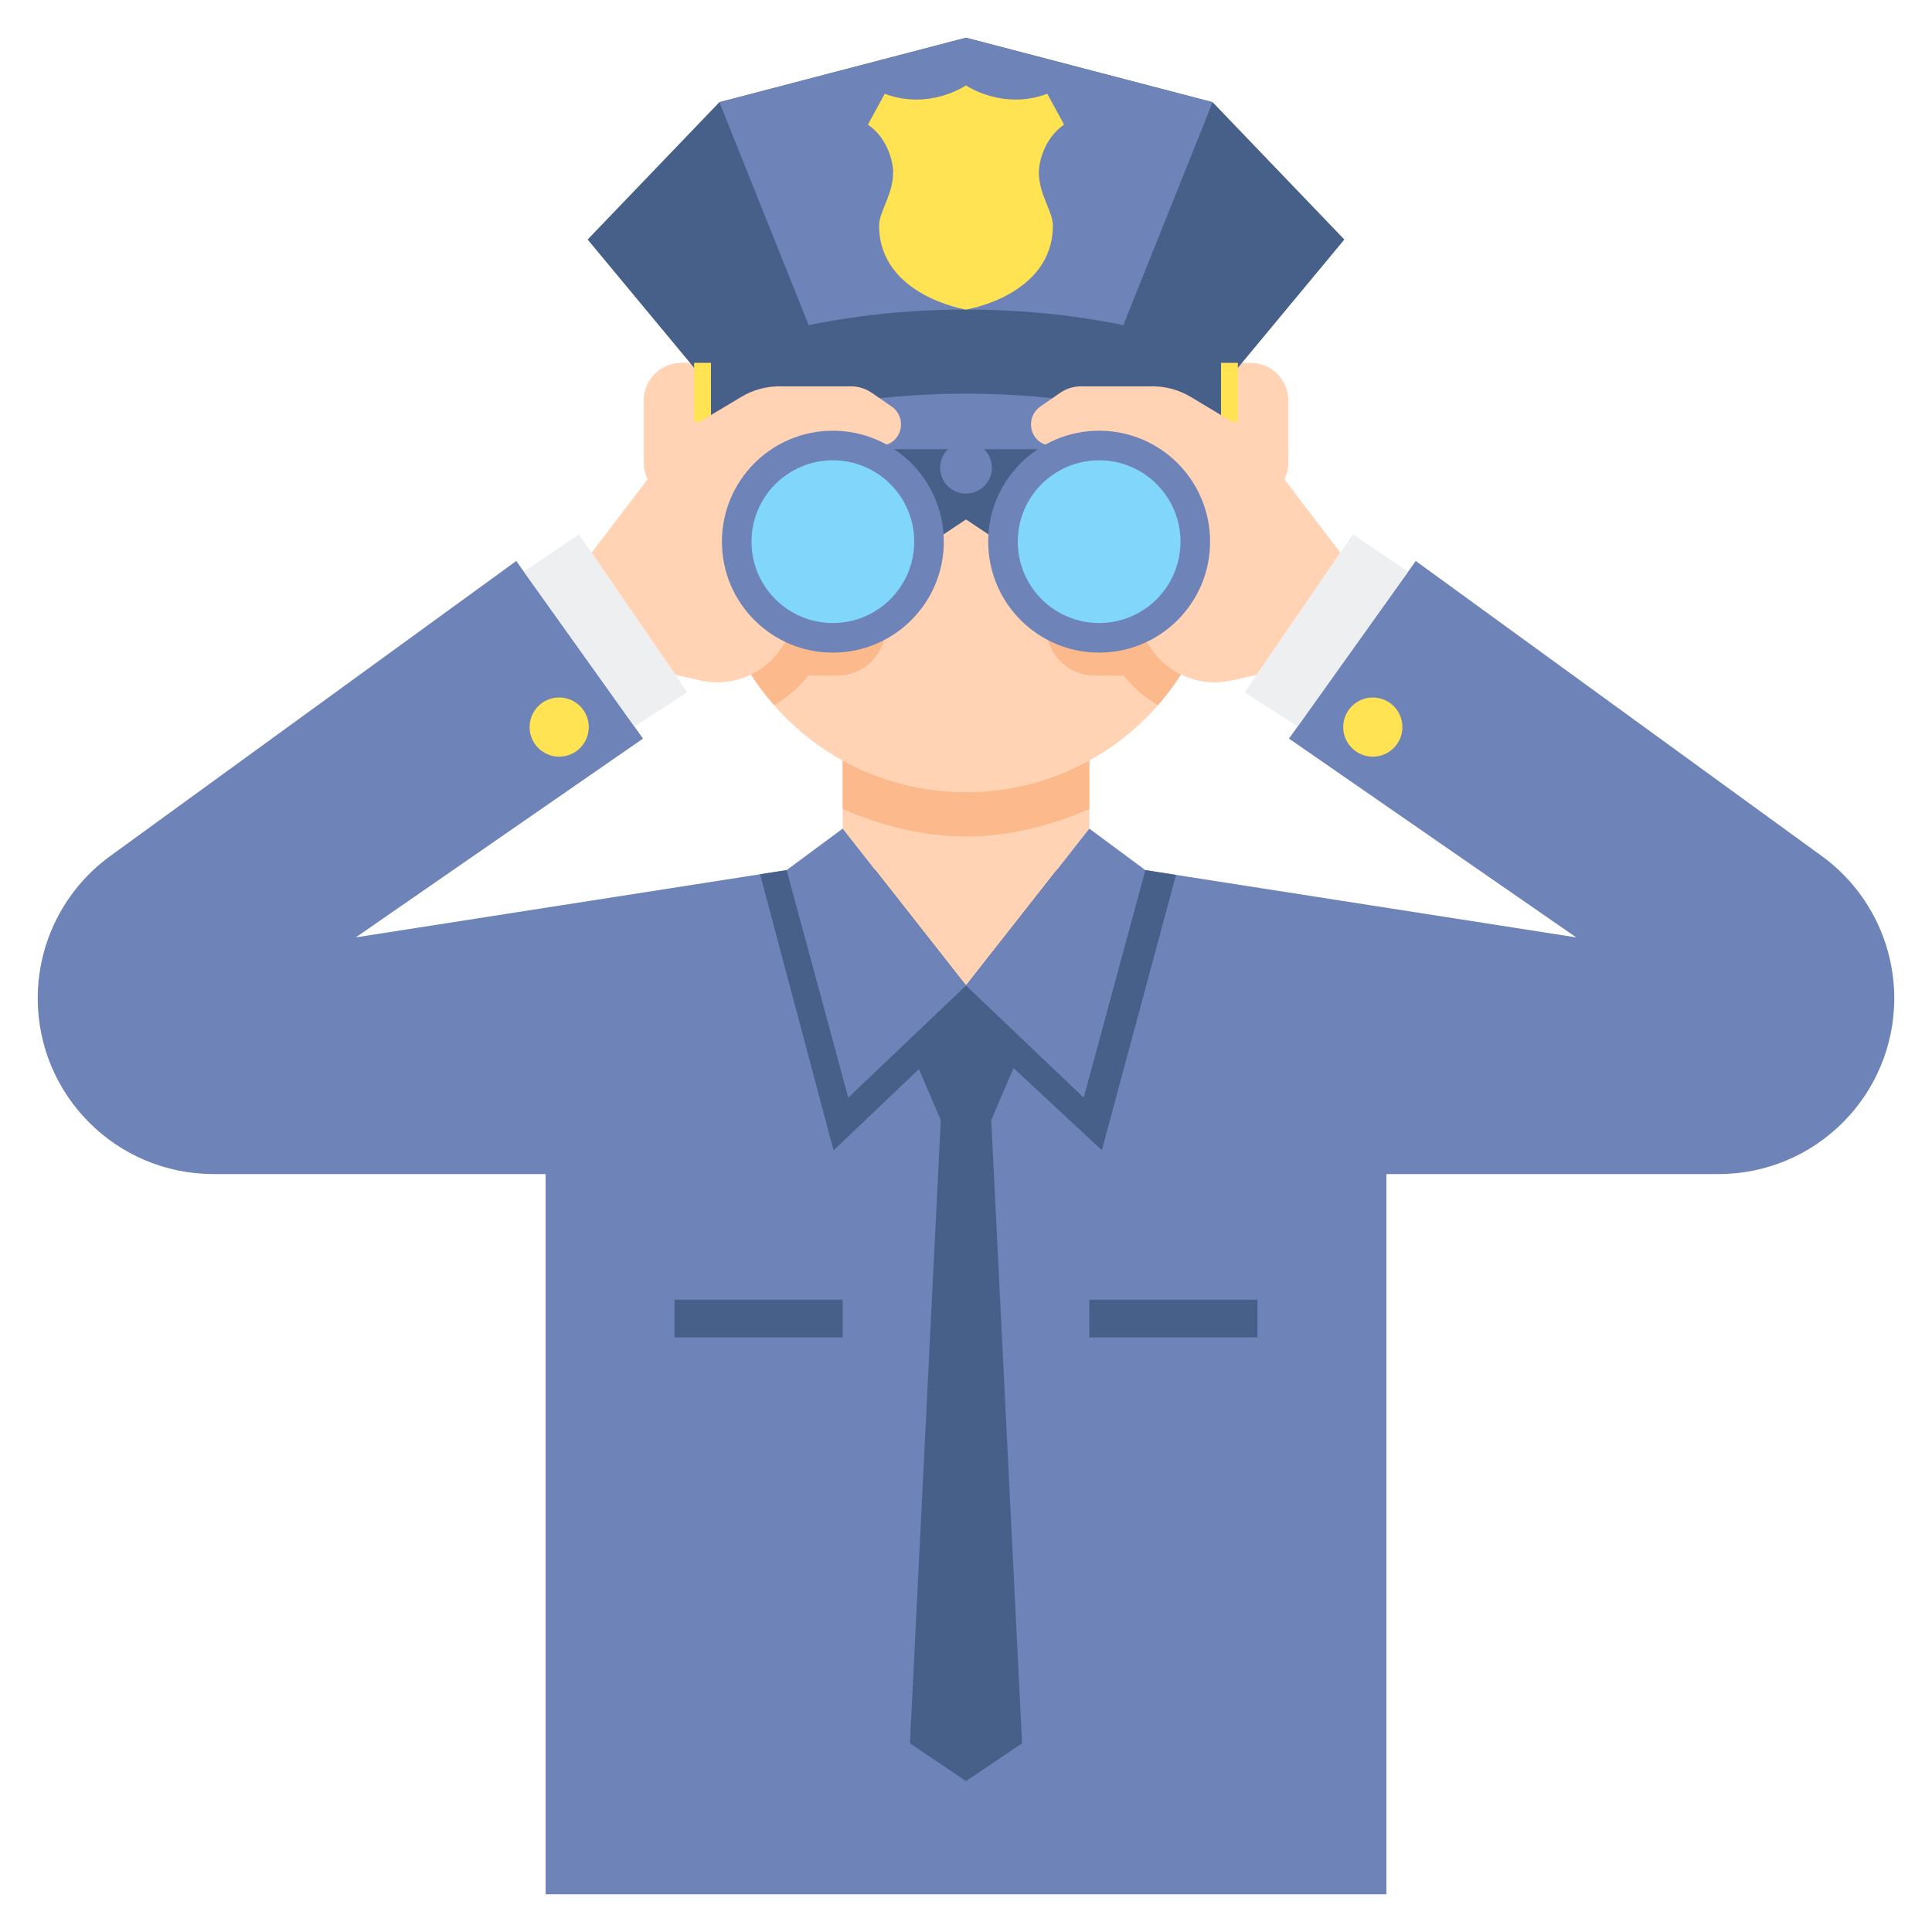
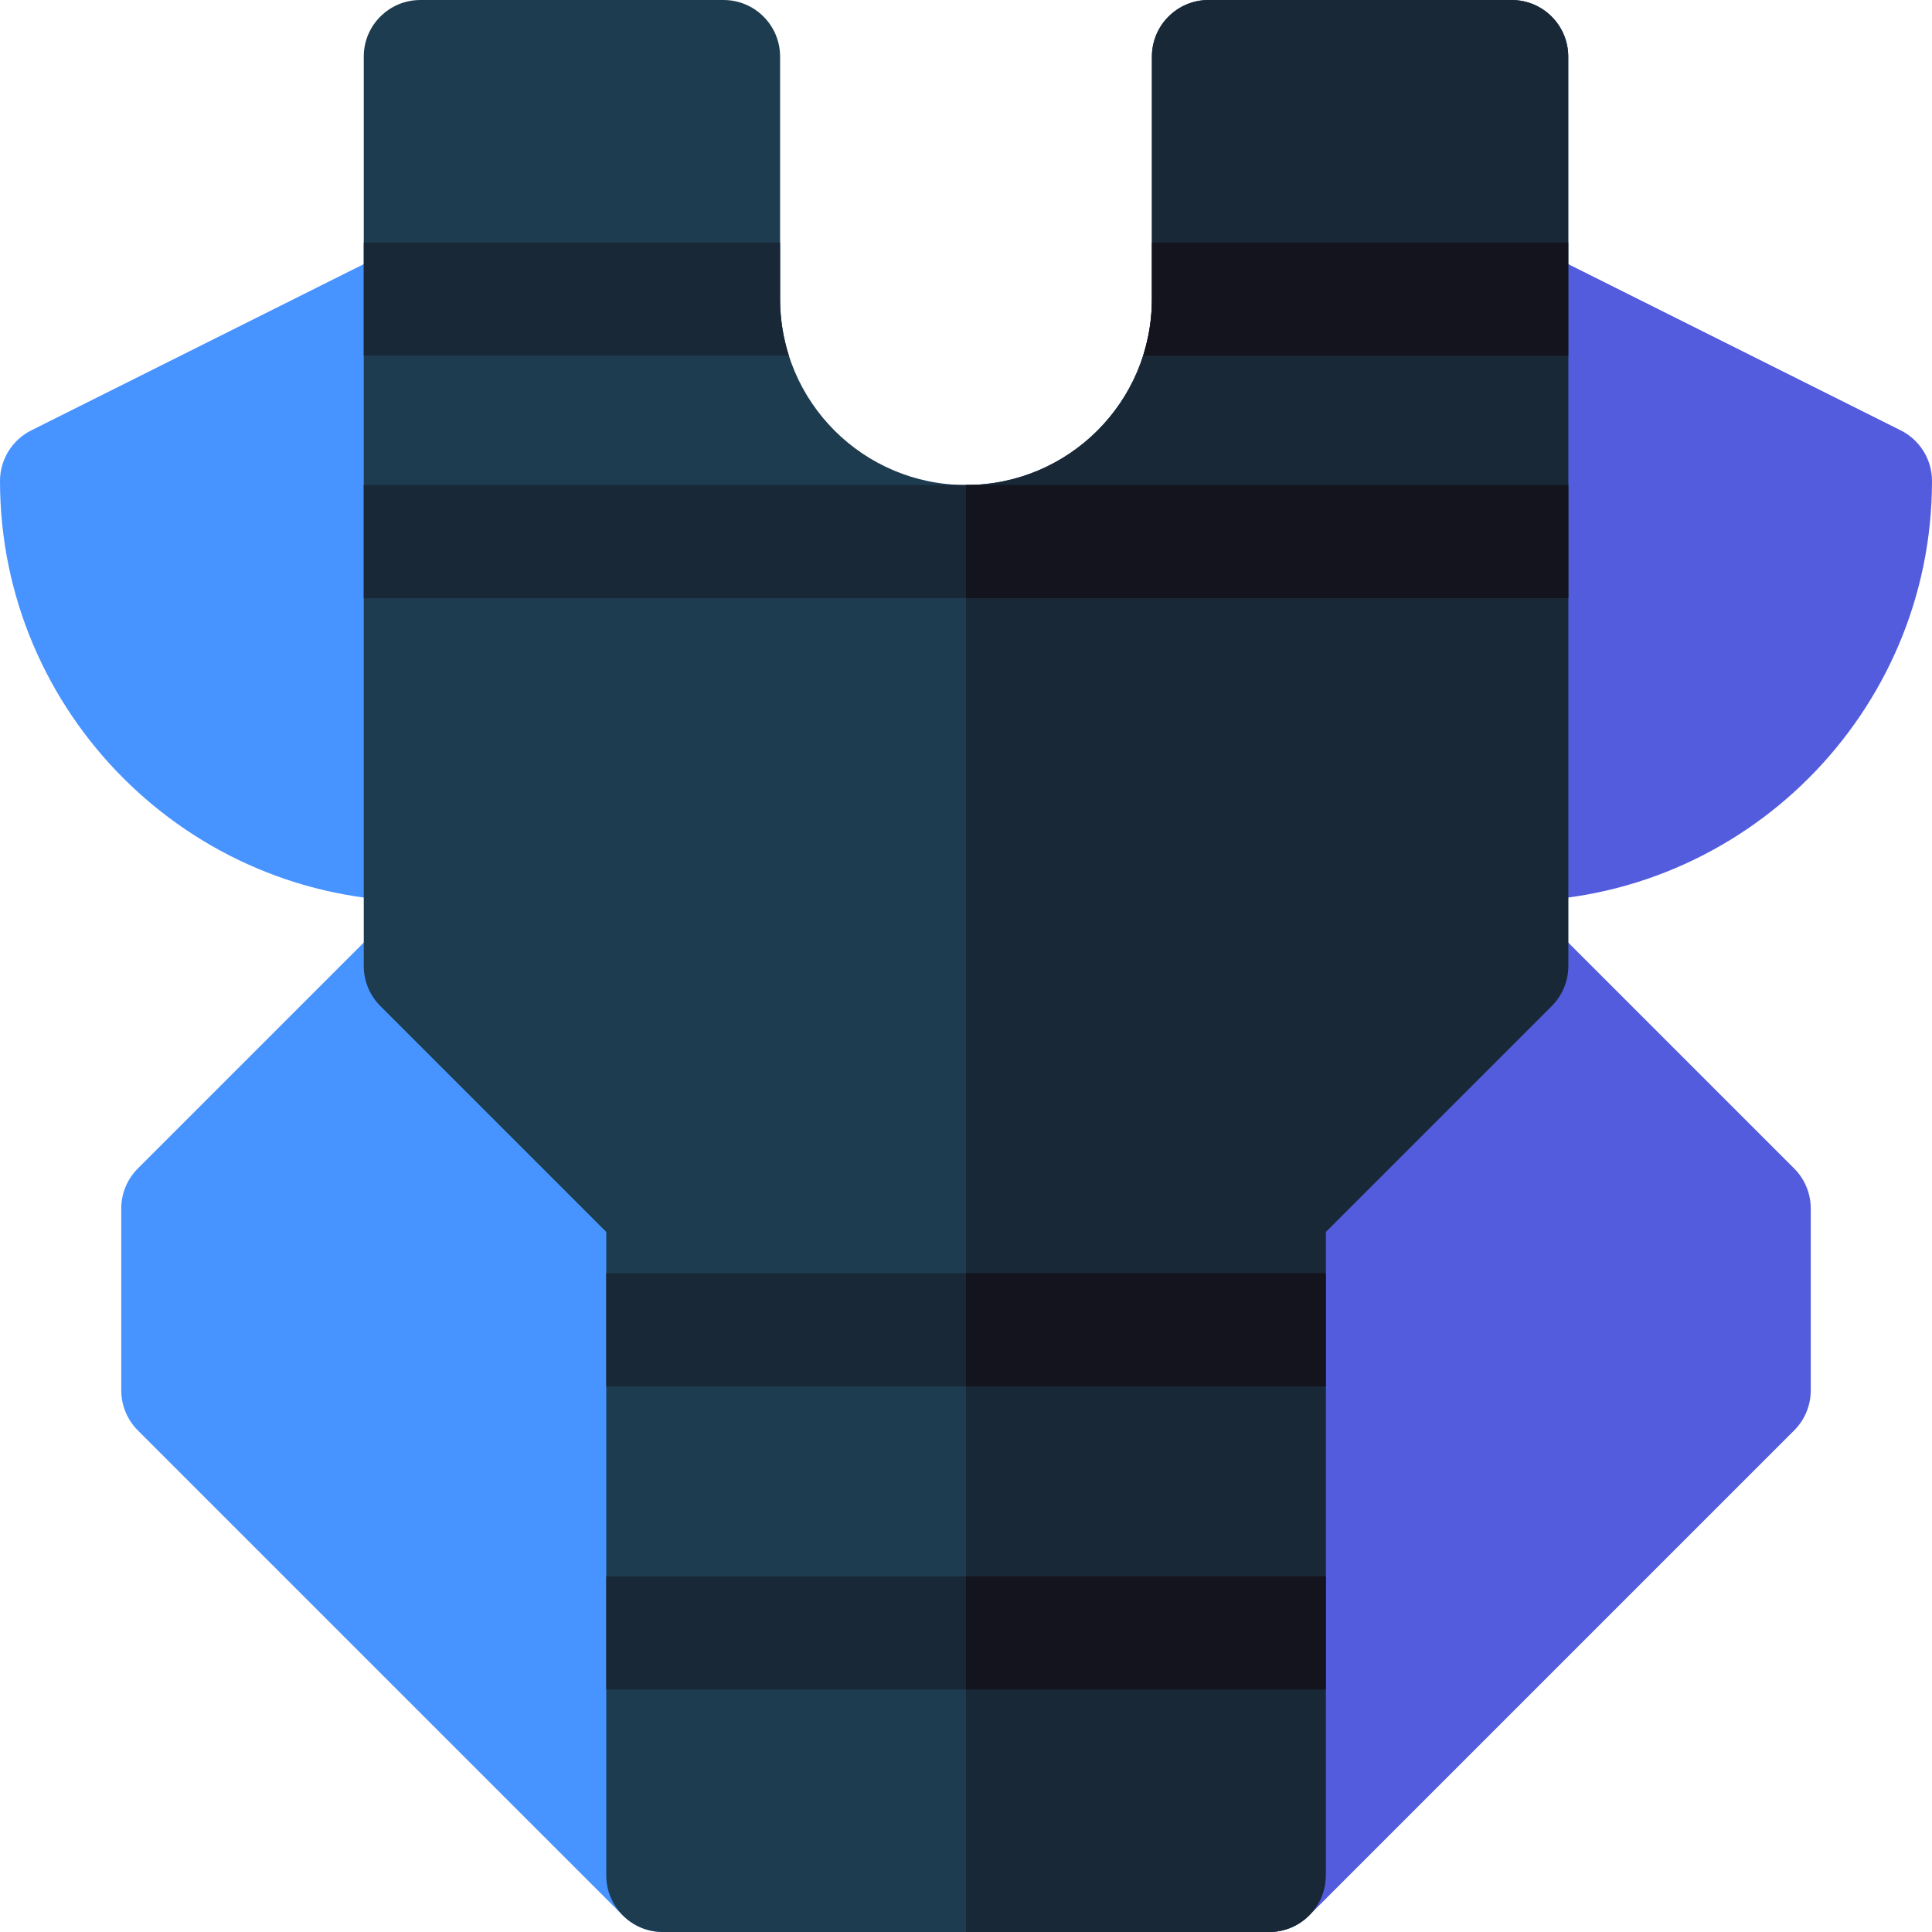
- <svg xmlns="http://www.w3.org/2000/svg" id="Layer_2" enable-background="new 0 0 512 512" height="512" viewBox="0 0 512 512" width="512">
+ <svg xmlns="http://www.w3.org/2000/svg" id="Layer_1" enable-background="new 0 0 512 512" height="512" viewBox="0 0 512 512" width="512">
  <g>
-     <g>
-       <path d="m288.68 201.021v18.568l-32.68 41.593-32.68-41.593v-18.568z" fill="#ffd3b3" />
+     <path d="m336.33 512c-1.933 0-3.882-.374-5.737-1.142-5.605-2.322-9.26-7.792-9.26-13.858v-176.733c0-3.978 1.58-7.793 4.394-10.606l64.267-64.267c5.857-5.858 15.355-5.858 21.213 0l64.267 64.267c2.813 2.813 4.394 6.628 4.394 10.606v48.2c0 3.978-1.58 7.793-4.394 10.606l-128.534 128.533c-2.869 2.87-6.706 4.394-10.61 4.394z" fill="#525cdd" />
+     <path d="m400.6 238.867c-8.284 0-15-6.716-15-15v-144.6c0-5.199 2.691-10.027 7.114-12.76 4.419-2.733 9.942-2.983 14.594-.657l96.4 48.2c5.082 2.541 8.292 7.735 8.292 13.417 0 61.426-49.973 111.4-111.4 111.4z" fill="#525cdd" />
+     <path d="m175.67 512c-3.903 0-7.74-1.524-10.609-4.394l-128.533-128.533c-2.813-2.813-4.394-6.628-4.394-10.606v-48.2c0-3.978 1.58-7.793 4.394-10.606l64.267-64.267c5.857-5.858 15.355-5.858 21.213 0l64.267 64.267c2.813 2.813 4.394 6.628 4.394 10.606v176.733c0 6.067-3.654 11.537-9.26 13.858-1.857.769-3.806 1.142-5.739 1.142z" fill="#4793ff" />
+     <path d="m111.401 238.867c-61.427 0-111.4-49.974-111.4-111.4 0-5.682 3.21-10.875 8.292-13.417l96.4-48.2c4.65-2.325 10.171-2.076 14.594.657s7.114 7.561 7.114 12.76v144.6c0 8.284-6.716 15-15 15z" fill="#4793ff" />
+     <path d="m400.6 0h-80.333c-8.284 0-15 6.716-15 15v64.267c0 27.209-22.057 49.267-49.267 49.267s-49.267-22.057-49.267-49.267v-64.267c0-8.284-6.716-15-15-15h-80.333c-8.284 0-15 6.716-15 15v241c0 3.978 1.58 7.793 4.394 10.606l59.873 59.874v170.52c0 8.284 6.716 15 15 15h160.666c8.284 0 15-6.716 15-15v-170.52l59.873-59.874c2.813-2.813 4.394-6.628 4.394-10.606v-241c0-8.284-6.716-15-15-15z" fill="#1e3c50" />
+     <g fill="#192837">
+       <path d="m351.333 497v-170.52l59.873-59.874c2.813-2.813 4.394-6.628 4.394-10.606v-241c0-8.284-6.716-15-15-15h-80.333c-8.284 0-15 6.716-15 15v64.267c0 27.209-22.057 49.267-49.267 49.267v383.466h80.333c8.284 0 15-6.716 15-15z" />
+       <path d="m160.667 337.4h190.666v30h-190.666z" />
+       <path d="m160.667 417.733h190.666v30h-190.666z" />
+       <path d="m96.401 64.267v30h112.666c-1.511-4.73-2.333-9.768-2.333-15v-15z" />
    </g>
-     <g>
-       <path d="m223.32 214.39c10.026 4.346 21.075 7.288 32.68 7.288s22.654-2.942 32.68-7.288v-13.369h-65.36z" fill="#fcb98b" />
-     </g>
-     <g>
-       <path d="m323.588 87.244v55.101c0 37.328-30.26 67.588-67.588 67.588-37.328 0-67.588-30.26-67.588-67.588v-55.101z" fill="#ffd3b3" />
-     </g>
-     <g>
-       <path d="m323.59 87.24v55.11c0 17.04-6.31 32.61-16.73 44.5-12.38 14.15-30.58 23.08-50.86 23.08-18.66 0-35.56-7.57-47.79-19.79-1.06-1.06-2.09-2.16-3.07-3.29-10.42-11.89-16.73-27.46-16.73-44.5v-55.11z" fill="#ffd3b3" />
-     </g>
-     <g>
-       <path d="m323.59 98.34v44.01c0 17.04-6.31 32.61-16.73 44.5-3.22-1.83-6.11-4.24-8.53-7.18l-.24-.3-.24-.34h-7.78c-3.44 0-6.78-1.42-9.17-3.89-2.39-2.46-3.64-5.7-3.53-9.1.29-8.88 7.48-15.83 16.36-15.83h10.48l3.94-7.88-2.29-9.65c-.3-1.24-1.2-2.23-2.42-2.63l-13.49-4.5c-.33-.11-.66-.17-1.01-.17-.57 0-1.13.16-1.62.45-2.53 1.52-5.43 2.32-8.37 2.32-4.74 0-9.16-2.06-12.12-5.65-2.8-3.39-4.06-7.83-3.46-12.19.6-4.35 3.02-8.29 6.64-10.79l5.22-3.62c3.33-2.3 7.23-3.52 11.27-3.52h18.96c5.36 0 10.63 1.46 15.23 4.22z" fill="#fcb98b" />
-     </g>
-     <g>
-       <path d="m245.17 122.5c-2.96 3.59-7.38 5.65-12.12 5.65-2.94 0-5.84-.8-8.36-2.31-.5-.3-1.06-.46-1.63-.46-.35 0-.68.06-1.01.17l-13.49 4.5c-1.22.4-2.12 1.39-2.42 2.63l-2.29 9.65 3.94 7.88h10.48c8.88 0 16.07 6.95 16.36 15.83.11 3.4-1.14 6.64-3.53 9.1-2.39 2.47-5.73 3.89-9.17 3.89h-7.78l-.24.34-.24.3c-2.42 2.94-5.31 5.35-8.53 7.18-10.42-11.89-16.73-27.46-16.73-44.5v-44.01l2.9-1.74c4.6-2.76 9.87-4.22 15.23-4.22h18.96c4.04 0 7.94 1.22 11.27 3.52l5.22 3.62c3.62 2.5 6.04 6.44 6.64 10.79.6 4.36-.66 8.8-3.46 12.19z" fill="#fcb98b" />
-     </g>
-     <g>
-       <g>
-         <g>
-           <path d="m188.412 135.521 15.597-48.277h-15.597z" fill="#466089" />
-         </g>
-       </g>
-       <g>
-         <g>
-           <path d="m307.991 87.244 15.597 48.277v-48.277z" fill="#466089" />
-         </g>
-       </g>
-     </g>
-     <g>
-       <path d="m180.586 132.55h7.825v-36.394h-7.825c-5.523 0-10 4.477-10 10v16.394c0 5.523 4.477 10 10 10z" fill="#ffd3b3" />
-     </g>
-     <g>
-       <path d="m331.414 132.55h-7.825v-36.394h7.825c5.523 0 10 4.477 10 10v16.394c0 5.523-4.477 10-10 10z" fill="#ffd3b3" />
-     </g>
-     <g>
-       <g>
-         <path d="m256 103.725h66.862l33.406-40.249-34.908-36.393-65.36-17.083-65.36 17.083-34.908 36.393 33.406 40.249z" fill="#466089" />
-       </g>
-       <g>
-         <path d="m256 10-65.36 17.083 30.706 76.642h34.654 34.654l30.706-76.642z" fill="#6e83b7" />
-       </g>
-       <g>
-         <path d="m188.412 115.467s6.434 8.17 67.588 8.17 67.588-8.17 67.588-8.17v-11.884h-135.176z" fill="#6e83b7" />
-       </g>
-       <g>
-         <path d="m256 104.327c-41.992 0-67.588 11.884-67.588 11.884v-22.283s25.596-11.884 67.588-11.884 67.588 11.884 67.588 11.884v22.282s-25.596-11.883-67.588-11.883z" fill="#466089" />
-       </g>
-       <g>
-         <path d="m323.588 96.156h4.456v15.597h-4.456z" fill="#ffe352" />
-       </g>
-       <g>
-         <path d="m183.955 96.156h4.456v15.597h-4.456z" fill="#ffe352" />
-       </g>
-     </g>
-     <g>
-       <path d="m256 82.045s23.025-3.714 23.025-22.282c0-3.714-3.714-8.17-3.714-14.112 0-2.751 1.458-9.05 6.685-12.626l-4.456-8.17c-11.885 4.456-21.54-2.229-21.54-2.229s-9.655 6.685-21.539 2.228l-4.456 8.17c5.227 3.576 6.685 9.876 6.685 12.626 0 5.942-3.714 10.398-3.714 14.112-.001 18.569 23.024 22.283 23.024 22.283z" fill="#ffe352" />
-     </g>
-     <g>
-       <g>
-         <path d="m482.8 226.867-107.613-78.2-33.593 47.069 76.12 52.679-114.179-17.825h-23.499l-24.036 30.592-24.036-30.591h-23.499l-114.178 17.824 76.12-52.679-33.593-47.069-107.614 78.2c-12.062 8.766-19.2 22.776-19.2 37.687 0 25.729 20.857 46.586 46.586 46.586h88.004v190.86h222.819v-190.86h88.004c25.729 0 46.586-20.857 46.586-46.586.001-14.911-7.137-28.921-19.199-37.687z" fill="#6e83b7" />
-       </g>
-       <g>
-         <path d="m275.699 107.744 5.226-3.618c1.639-1.135 3.585-1.743 5.579-1.743h18.952c3.553 0 7.038.966 10.085 2.793l11.861 7.117c2.04 1.224 3.839 2.808 5.311 4.677l22.5 29.517-22.164 32.343-7.212 1.632c-7.406 1.411-14.992-1.331-19.785-7.151l-3.008-4.282h-12.97c-1.477 0-2.756-1.185-2.708-2.661.111-3.421 2.919-6.16 6.367-6.16h16.661l8.331-16.661-3.138-13.18c-1.096-4.602-4.492-8.312-8.981-9.808l-13.498-4.499c-3.647-1.216-7.643-.777-10.94 1.201-2.485 1.491-5.783 1.111-7.628-1.124-2.153-2.609-1.602-6.482 1.159-8.393z" fill="#ffd3b3" />
-       </g>
-       <g>
-         <path d="m329.874 183.481 14.009 9.048 29.286-41.036-14.61-9.888z" fill="#edeff1" />
-       </g>
-       <g>
-         <circle cx="363.809" cy="192.685" fill="#ffe352" r="7.841" />
-       </g>
-       <g>
-         <path d="m236.301 107.744-5.226-3.618c-1.639-1.135-3.585-1.743-5.579-1.743h-18.952c-3.553 0-7.038.966-10.085 2.793l-11.861 7.117c-2.04 1.224-3.839 2.808-5.311 4.677l-22.502 29.517 22.181 32.343 7.198 1.632c7.406 1.411 14.992-1.331 19.785-7.151l3.008-4.282h12.97c1.477 0 2.756-1.185 2.708-2.661-.111-3.421-2.919-6.16-6.367-6.16h-16.661l-8.331-16.661 3.138-13.18c1.096-4.602 4.492-8.312 8.981-9.808l13.498-4.499c3.647-1.216 7.643-.777 10.94 1.201 2.485 1.491 5.783 1.111 7.628-1.124 2.152-2.609 1.601-6.482-1.16-8.393z" fill="#ffd3b3" />
-       </g>
-       <g>
-         <path d="m182.126 183.481-14.009 9.048-29.286-41.036 14.61-9.888z" fill="#edeff1" />
-       </g>
-       <g>
-         <circle cx="148.191" cy="192.685" fill="#ffe352" r="7.841" />
-       </g>
-       <g>
-         <g>
-           <path d="m256 119.045h-24.502v24.502h15.681l8.821-5.881 8.821 5.881h15.681v-24.502z" fill="#466089" />
-         </g>
-         <g>
-           <circle cx="291.283" cy="143.547" fill="#6e83b7" r="29.402" />
-         </g>
-         <g>
-           <circle cx="291.283" cy="143.547" fill="#80d6fb" r="21.562" />
-         </g>
-         <g>
-           <circle cx="256" cy="123.945" fill="#6e83b7" r="6.861" />
-         </g>
-         <g>
-           <circle cx="220.717" cy="143.547" fill="#6e83b7" r="29.402" />
-         </g>
-         <g>
-           <circle cx="220.717" cy="143.547" fill="#80d6fb" r="21.562" />
-         </g>
-       </g>
-     </g>
-     <path d="m292 304.814 19.658-72.956-8.123-1.268h-23.499l-24.036 30.592-24.036-30.592h-23.499l-7.032 1.098 19.471 73.175 22.62-21.543 5.791 13.513-8.17 165.167 14.855 10 14.855-10-8.17-165.167 5.91-13.791z" fill="#466089" />
-     <g>
-       <path d="m223.32 219.589-14.855 11.001 16.34 60.301 31.195-29.709z" fill="#6e83b7" />
-     </g>
-     <g>
-       <path d="m288.68 219.589 14.855 11.001-16.34 60.301-31.195-29.709z" fill="#6e83b7" />
-     </g>
-     <g>
-       <path d="m288.68 344.427h44.563v10h-44.563z" fill="#466089" />
-     </g>
-     <g>
-       <path d="m178.756 344.427h44.563v10h-44.563z" fill="#466089" />
-     </g>
+     <path d="m415.6 94.267v-30h-110.333v15c0 5.232-.823 10.27-2.333 15z" fill="#14141e" />
+     <path d="m96.401 128.533h319.199v30h-319.199z" fill="#192837" />
+     <path d="m256 337.4h95.333v30h-95.333z" fill="#14141e" />
+     <path d="m256 417.733h95.333v30h-95.333z" fill="#14141e" />
+     <path d="m256 128.533h159.6v30h-159.6z" fill="#14141e" />
  </g>
</svg>
